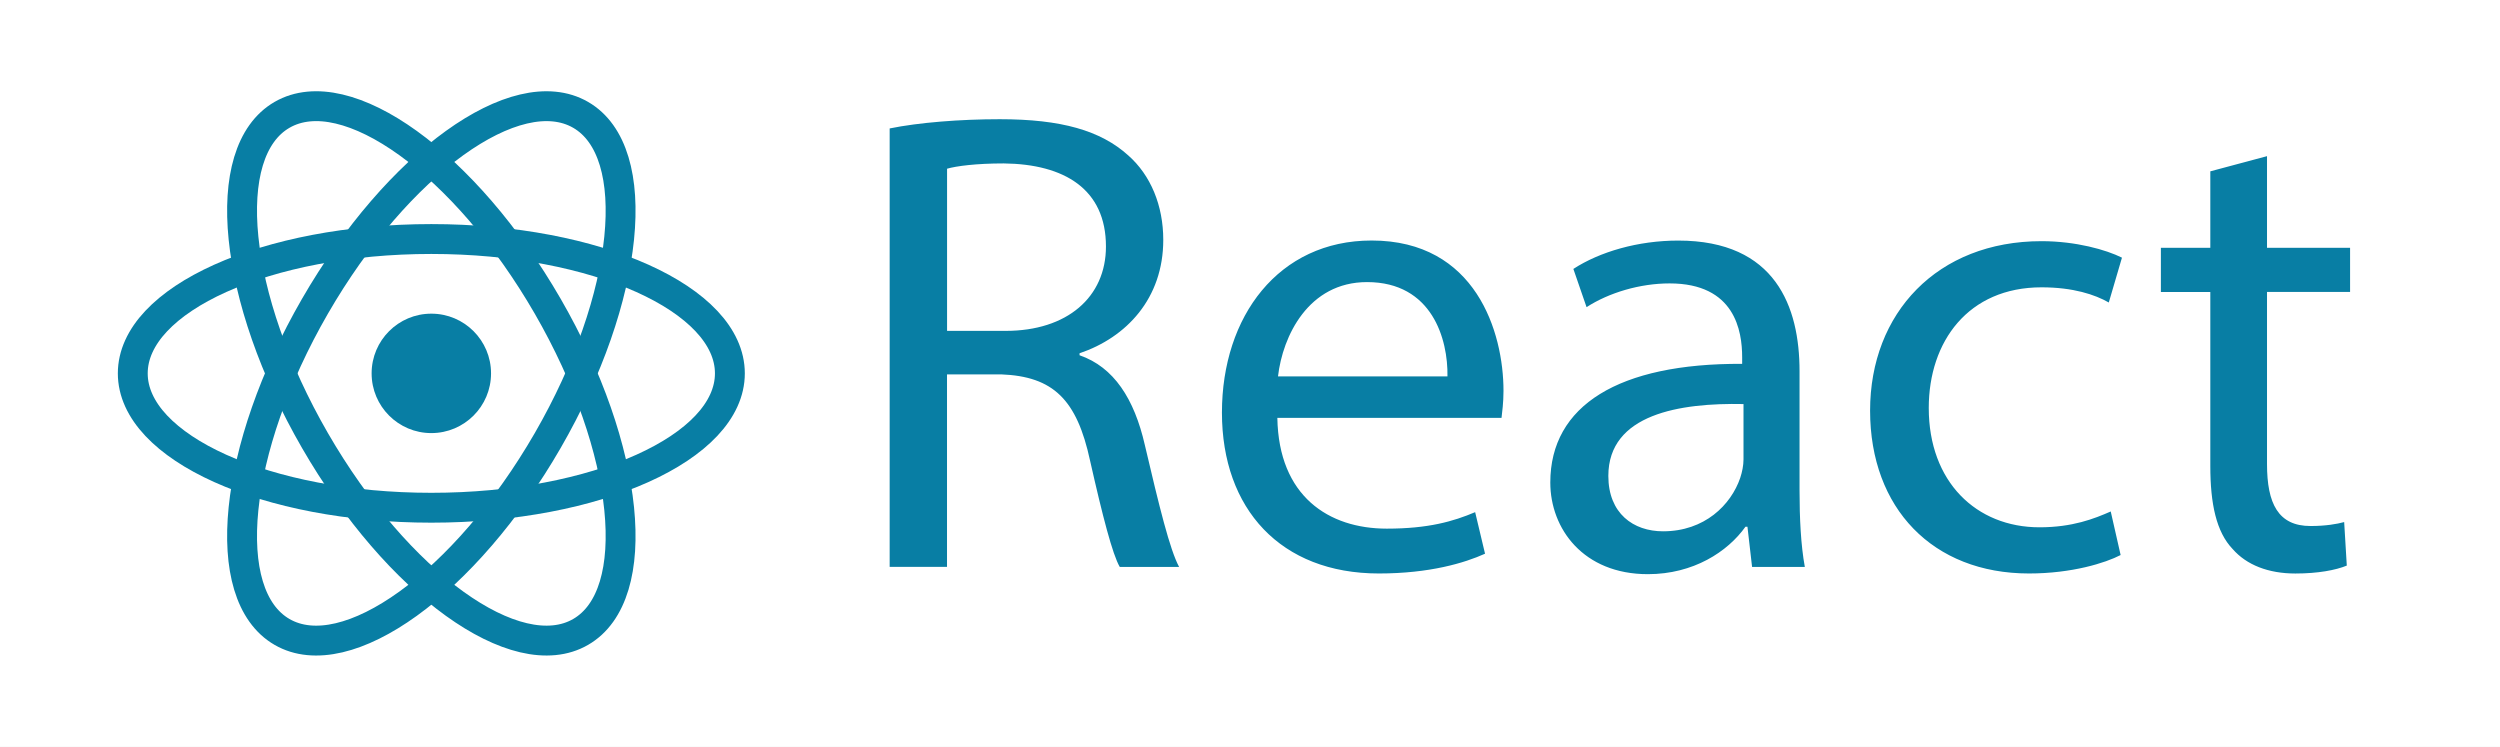
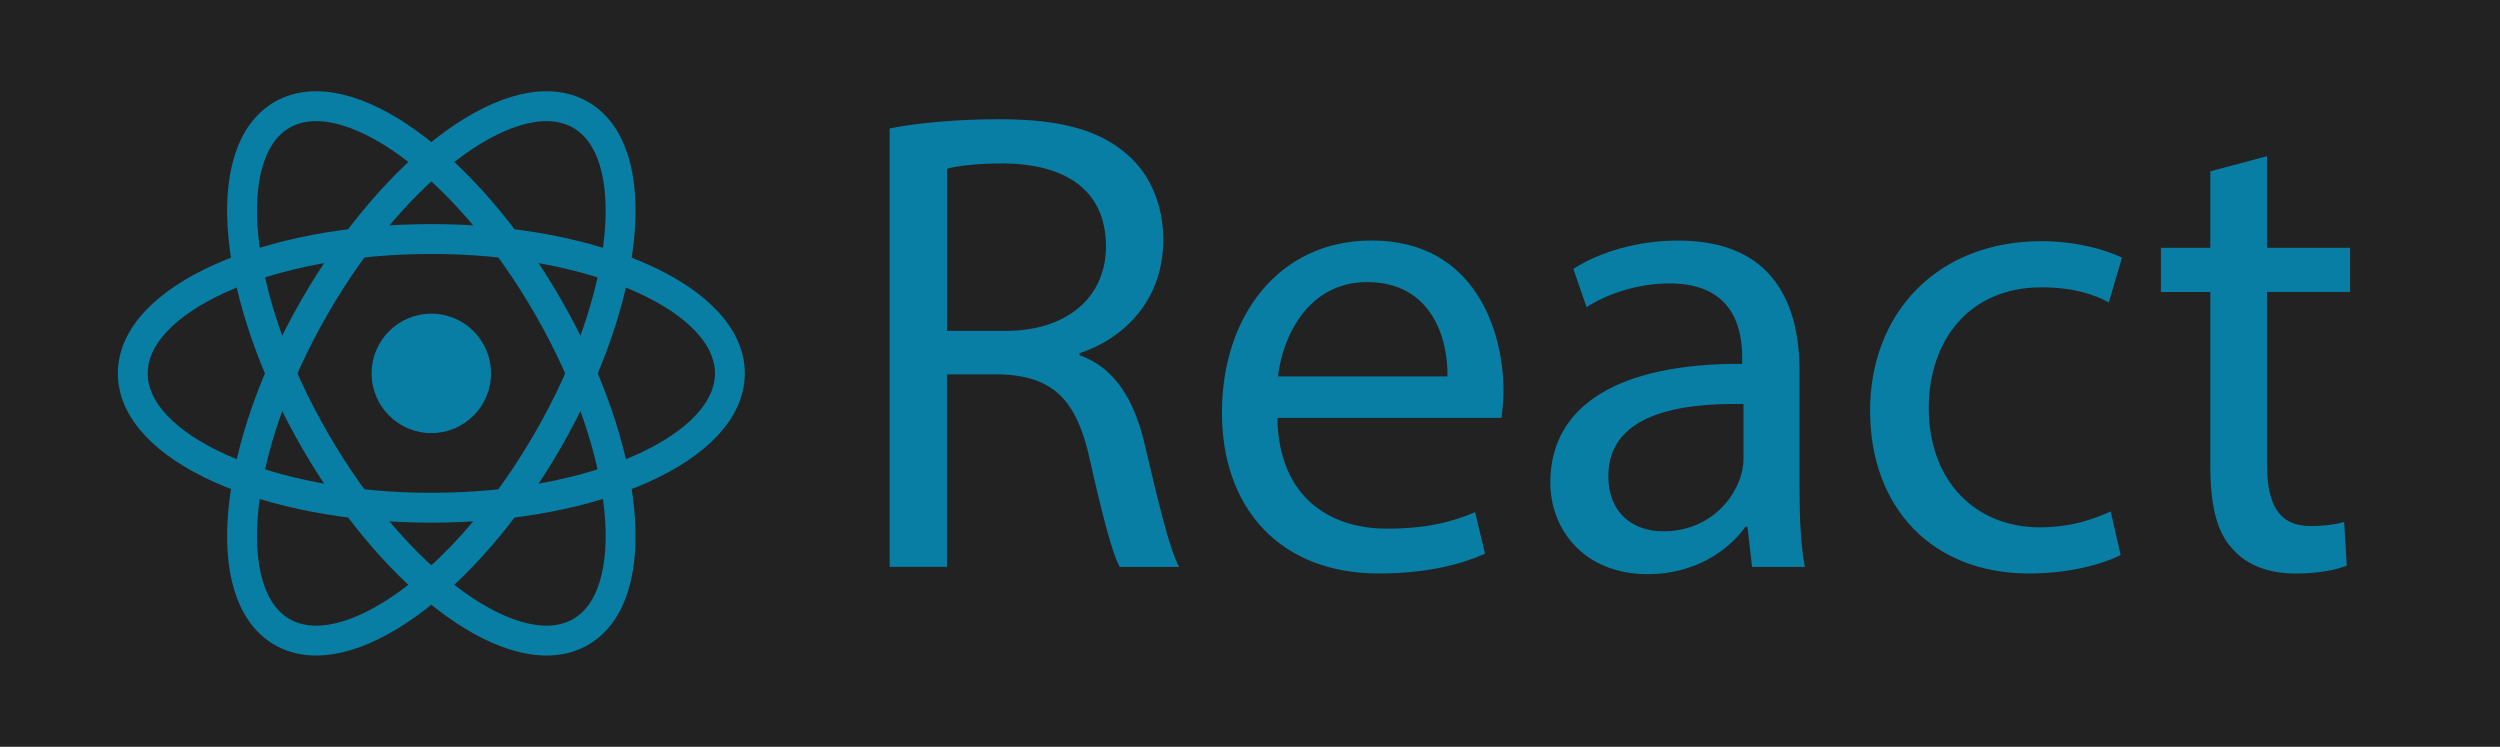
<svg xmlns="http://www.w3.org/2000/svg" viewBox="0 0 836.95 250">
-   <path d="M0 0h836.95v250H0z" style="fill:#fff" />
+   <path d="M0 0h836.95v250H0z" style="fill:#222" />
  <path d="M297.84 43c9.71-1.99 23.62-3.09 36.86-3.09 20.53 0 33.77 3.75 43.04 12.14 7.5 6.62 11.7 16.78 11.7 28.25 0 19.65-12.36 32.67-28.03 37.97v.66c11.48 3.97 18.32 14.57 21.85 30.02 4.86 20.75 8.39 35.1 11.48 40.84h-19.87c-2.43-4.19-5.74-17-9.93-35.54-4.42-20.53-12.36-28.25-29.8-28.92h-18.1v64.45h-19.2zm19.21 67.77h19.65c20.53 0 33.55-11.26 33.55-28.25 0-19.2-13.91-27.59-34.21-27.81-9.27 0-15.89.88-18.98 1.77v54.3ZM427.63 139.9c.44 26.27 17.22 37.08 36.64 37.08 13.91 0 22.29-2.43 29.58-5.52l3.31 13.91c-6.84 3.09-18.54 6.62-35.54 6.62-32.89 0-52.54-21.63-52.54-53.86s18.98-57.61 50.11-57.61c34.88 0 44.15 30.68 44.15 50.33 0 3.97-.44 7.06-.66 9.05zm56.95-13.9c.22-12.36-5.08-31.56-26.93-31.56-19.64 0-28.25 18.1-29.8 31.56zM586.56 189.79l-1.55-13.46h-.66c-5.96 8.39-17.44 15.89-32.67 15.89-21.63 0-32.67-15.23-32.67-30.68 0-25.83 22.96-39.95 64.23-39.73v-2.21c0-8.83-2.43-24.72-24.28-24.72-9.93 0-20.31 3.09-27.81 7.95l-4.42-12.8c8.83-5.74 21.63-9.49 35.1-9.49 32.67 0 40.62 22.29 40.62 43.71v39.95c0 9.27.44 18.32 1.77 25.6h-17.66Zm-2.87-54.52c-21.19-.44-45.25 3.31-45.25 24.06 0 12.58 8.39 18.54 18.32 18.54 13.91 0 22.74-8.83 25.83-17.88.66-1.99 1.1-4.19 1.1-6.18zM709.95 185.81c-5.08 2.65-16.33 6.18-30.68 6.18-32.23 0-53.2-21.85-53.2-54.52s22.51-56.73 57.39-56.73c11.48 0 21.63 2.87 26.93 5.52l-4.41 15.01c-4.64-2.65-11.92-5.08-22.52-5.08-24.5 0-37.75 18.1-37.75 40.39 0 24.72 15.89 39.95 37.08 39.95 11.04 0 18.32-2.87 23.84-5.3l3.31 14.57ZM758.95 52.27v30.68h27.81v14.79h-27.81v57.61c0 13.24 3.75 20.75 14.57 20.75 5.08 0 8.83-.66 11.26-1.32l.88 14.57c-3.75 1.54-9.71 2.65-17.22 2.65-9.05 0-16.33-2.87-20.97-8.17-5.52-5.74-7.5-15.23-7.5-27.81V97.75h-16.55V82.96h16.55v-25.6l18.98-5.08Z" style="fill:#087ea4" />
  <circle cx="144.4" cy="125" r="19.99" style="fill:#087ea4" />
  <ellipse cx="144.4" cy="125" rx="99.95" ry="44.98" style="fill:none;stroke:#087ea4;stroke-width:10px" />
  <ellipse cx="144.4" cy="125" rx="44.98" ry="99.95" style="fill:none;stroke:#087ea4;stroke-miterlimit:4;stroke-width:10px" transform="rotate(-30 144.408 124.994)" />
  <ellipse cx="144.4" cy="125" rx="99.95" ry="44.98" style="fill:none;stroke:#087ea4;stroke-miterlimit:4;stroke-width:10px" transform="rotate(-60 144.407 125)" />
</svg>
